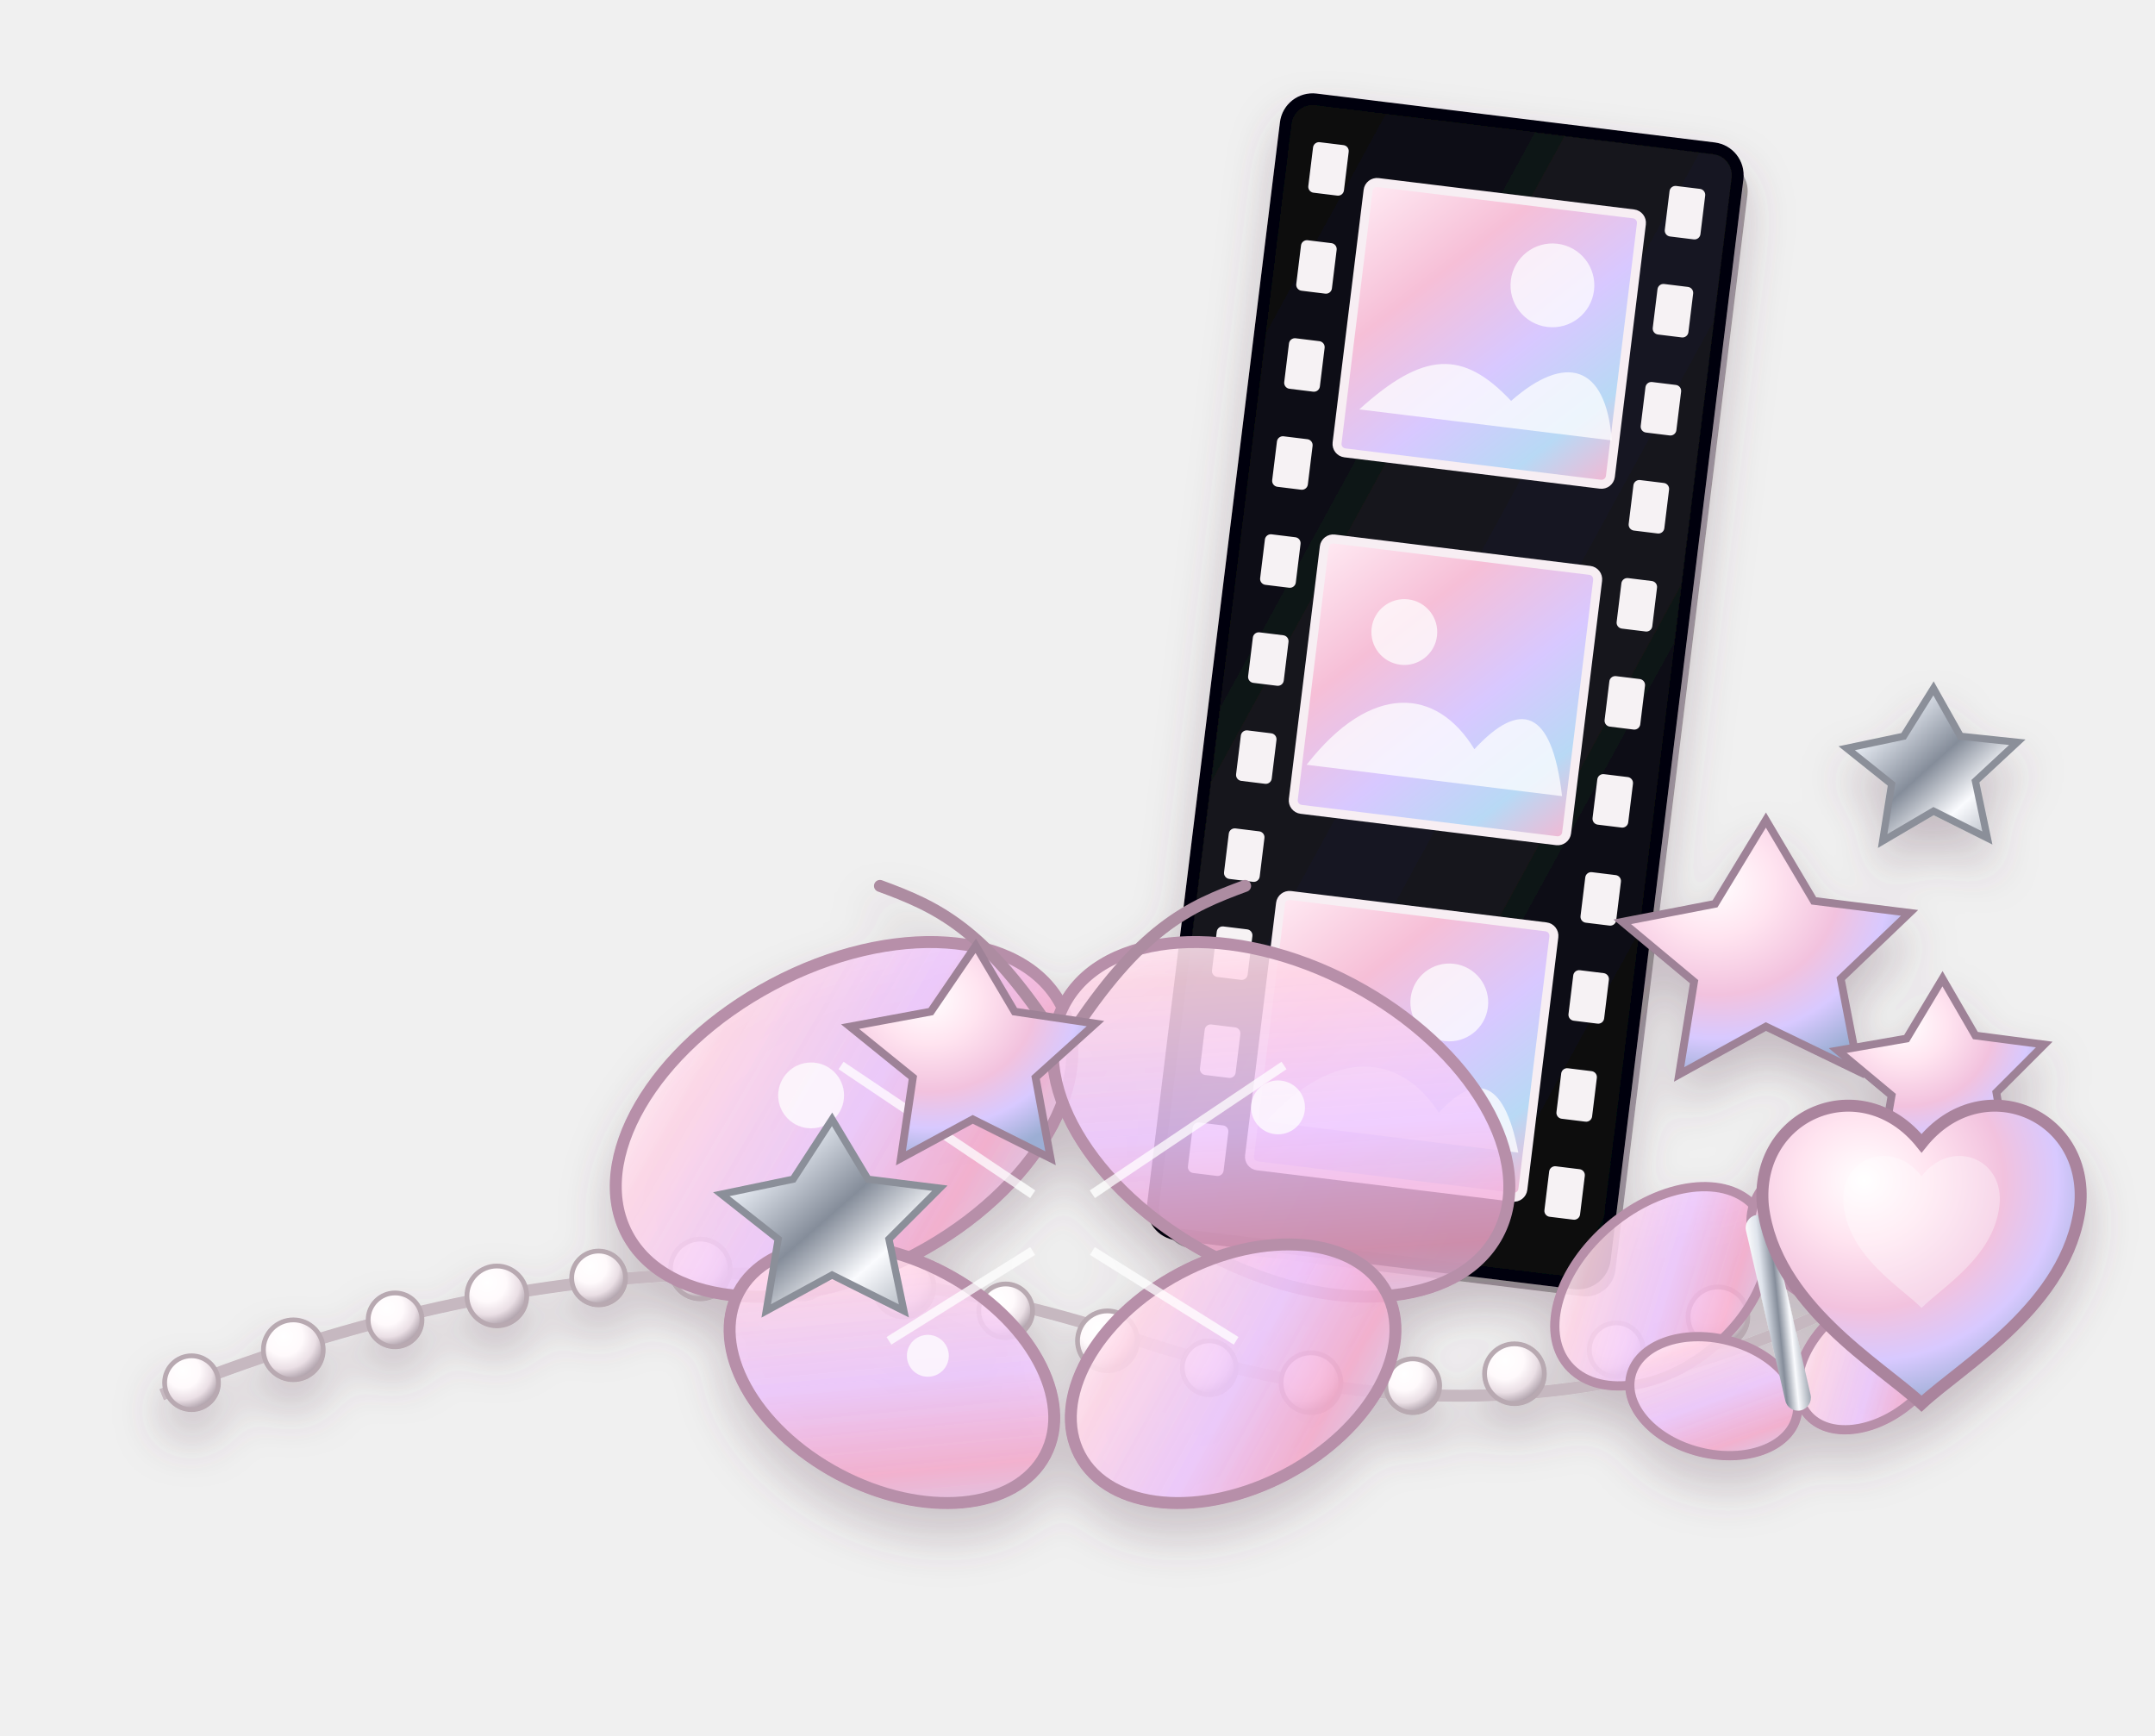
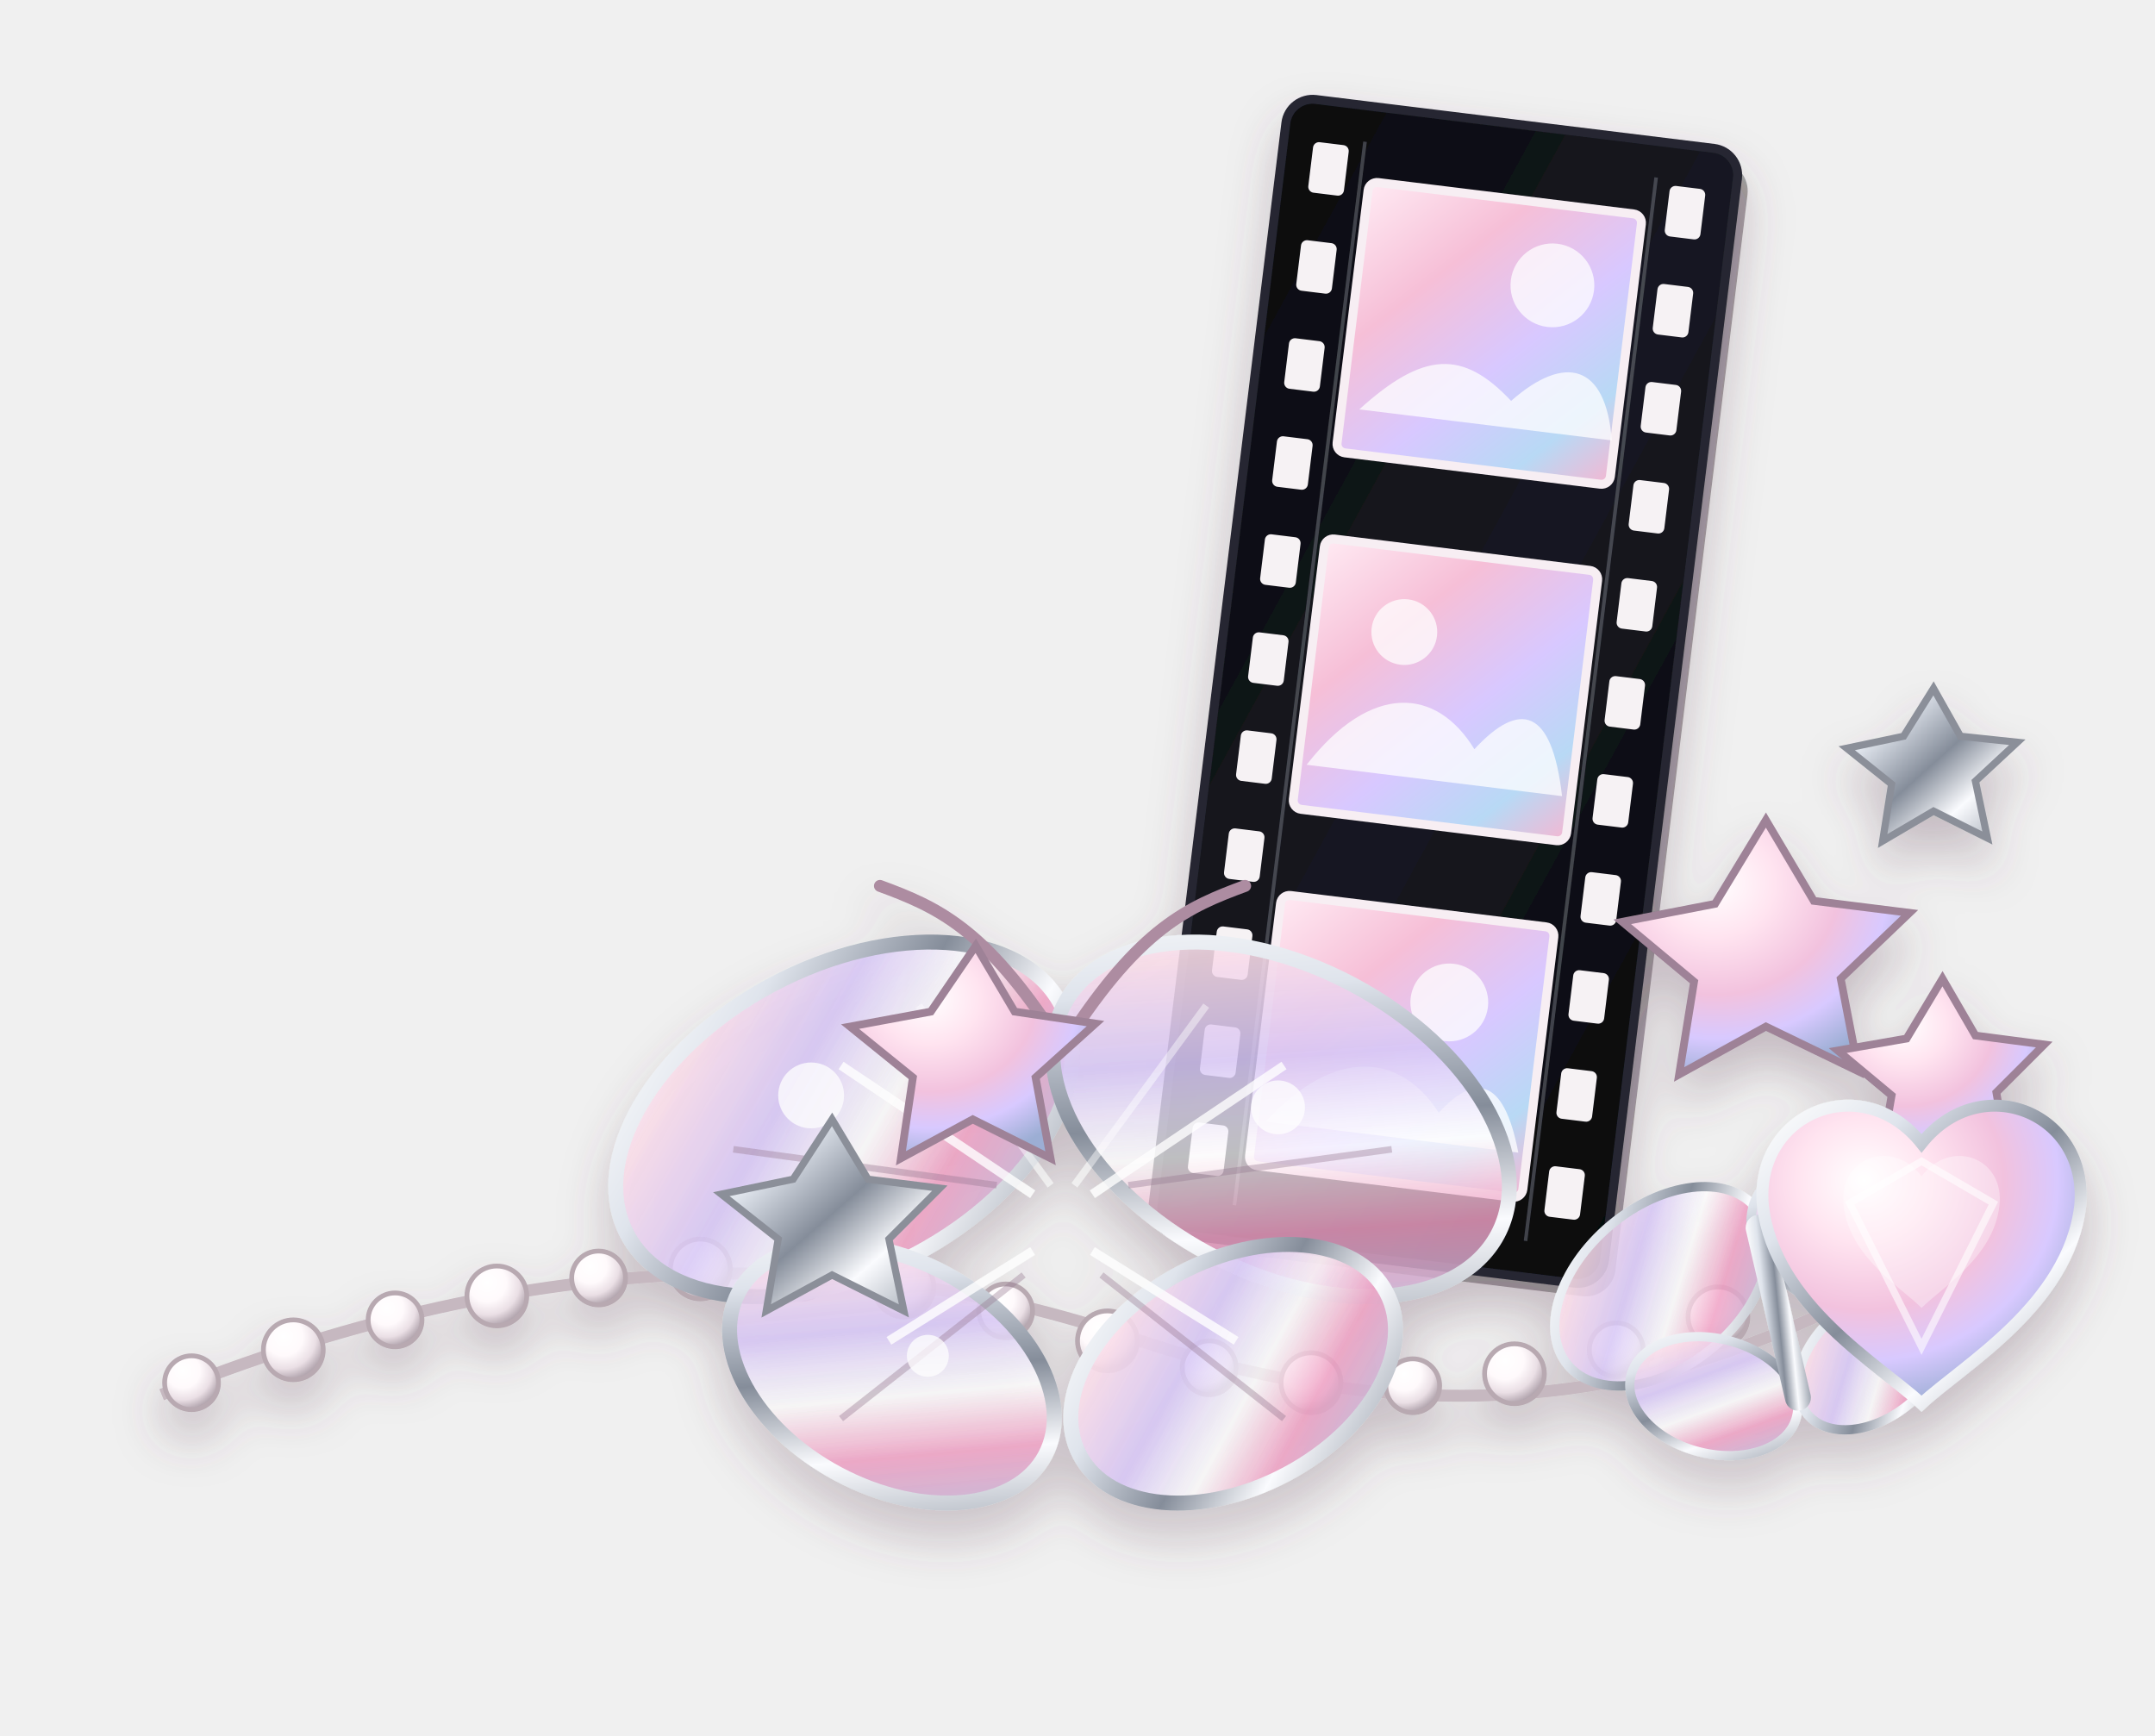
<svg xmlns="http://www.w3.org/2000/svg" viewBox="0 0 720 580">
  <defs>
    <linearGradient id="film" x1="0" y1="0" x2="1" y2="1">
      <stop stop-color="#08090d" />
      <stop offset=".52" stop-color="#181922" />
      <stop offset="1" stop-color="#050609" />
    </linearGradient>
    <linearGradient id="sky" x1="0" y1="0" x2="1" y2="1">
      <stop stop-color="#ffeaf3" />
      <stop offset=".30" stop-color="#f6bfd7" />
      <stop offset=".58" stop-color="#d8c8ff" />
      <stop offset=".82" stop-color="#b8d9f5" />
      <stop offset="1" stop-color="#f4b7d2" />
    </linearGradient>
    <linearGradient id="wing" x1="0" y1="0" x2="1" y2="1">
-       <stop stop-color="#fff" stop-opacity=".94" />
-       <stop offset=".22" stop-color="#ffd7e8" stop-opacity=".88" />
-       <stop offset=".52" stop-color="#efc8ff" stop-opacity=".84" />
-       <stop offset=".76" stop-color="#f7aacd" stop-opacity=".82" />
-       <stop offset="1" stop-color="#c8dbff" stop-opacity=".82" />
+       <stop stop-color="#fff" stop-opacity=".98" />
+       <stop offset=".18" stop-color="#f9dce9" stop-opacity=".88" />
+       <stop offset=".38" stop-color="#d7c7f5" stop-opacity=".86" />
+       <stop offset=".56" stop-color="#fff" stop-opacity=".72" />
+       <stop offset=".72" stop-color="#ef9fc3" stop-opacity=".82" />
+       <stop offset="1" stop-color="#a9c8eb" stop-opacity=".84" />
    </linearGradient>
    <linearGradient id="silver" x1="0" y1="0" x2="1" y2="1">
      <stop stop-color="#fff" />
      <stop offset=".24" stop-color="#dfe4ec" />
      <stop offset=".50" stop-color="#858d9a" />
      <stop offset=".72" stop-color="#fafbfe" />
      <stop offset="1" stop-color="#969eaa" />
    </linearGradient>
    <radialGradient id="pearl" cx=".34" cy=".28" r=".72">
      <stop offset="0" stop-color="#fff" />
      <stop offset=".44" stop-color="#fffafc" />
      <stop offset=".75" stop-color="#eadfe5" />
      <stop offset="1" stop-color="#b4a7b0" />
    </radialGradient>
    <radialGradient id="gem" cx=".32" cy=".25" r=".78">
      <stop offset="0" stop-color="#fff" />
      <stop offset=".27" stop-color="#ffe4f0" />
      <stop offset=".56" stop-color="#f2c2de" />
      <stop offset=".78" stop-color="#d8c9ff" />
      <stop offset="1" stop-color="#9caed4" />
    </radialGradient>
    <filter id="shadow" x="-25%" y="-25%" width="160%" height="170%">
      <feDropShadow dx="0" dy="9" stdDeviation="8" flood-color="#604458" flood-opacity=".30" />
    </filter>
    <filter id="soft">
      <feGaussianBlur stdDeviation="2.2" />
    </filter>
  </defs>
  <g filter="url(#shadow)">
    <path d="M54 466C173 418 281 414 378 447c95 32 188 28 286-40" fill="none" stroke="#c6b8c0" stroke-width="4" />
    <g fill="url(#pearl)" stroke="#b8a9b1" stroke-width="1.6">
      <circle cx="64" cy="462" r="9" />
      <circle cx="98" cy="451" r="10" />
      <circle cx="132" cy="441" r="9" />
      <circle cx="166" cy="433" r="10" />
      <circle cx="200" cy="427" r="9" />
      <circle cx="234" cy="424" r="10" />
      <circle cx="268" cy="425" r="9" />
      <circle cx="302" cy="430" r="10" />
      <circle cx="336" cy="438" r="9" />
      <circle cx="370" cy="448" r="10" />
      <circle cx="404" cy="457" r="9" />
      <circle cx="438" cy="462" r="10" />
      <circle cx="472" cy="463" r="9" />
      <circle cx="506" cy="459" r="10" />
      <circle cx="540" cy="451" r="9" />
      <circle cx="574" cy="440" r="10" />
      <circle cx="608" cy="426" r="9" />
      <circle cx="642" cy="410" r="10" />
    </g>
    <g transform="translate(407 40) rotate(7 76 190)">
      <rect x="4" y="4" width="152" height="382" rx="10" fill="#020306" opacity=".35" />
-       <rect x="0" y="0" width="152" height="382" rx="9" fill="url(#film)" stroke="#05060a" stroke-width="4" />
+       <rect x="0" y="0" width="152" height="382" rx="9" fill="url(#film)" stroke="#252731" stroke-width="3" />
+       <path d="M27 12V370M125 12V370" stroke="#6c6f79" stroke-width="1.2" opacity=".55" />
      <g fill="#f6f2f4">
        <rect x="10" y="14" width="12" height="17" rx="2" />
        <rect x="130" y="14" width="12" height="17" rx="2" />
        <rect x="10" y="47" width="12" height="17" rx="2" />
        <rect x="130" y="47" width="12" height="17" rx="2" />
        <rect x="10" y="80" width="12" height="17" rx="2" />
        <rect x="130" y="80" width="12" height="17" rx="2" />
        <rect x="10" y="113" width="12" height="17" rx="2" />
        <rect x="130" y="113" width="12" height="17" rx="2" />
        <rect x="10" y="146" width="12" height="17" rx="2" />
        <rect x="130" y="146" width="12" height="17" rx="2" />
        <rect x="10" y="179" width="12" height="17" rx="2" />
        <rect x="130" y="179" width="12" height="17" rx="2" />
        <rect x="10" y="212" width="12" height="17" rx="2" />
        <rect x="130" y="212" width="12" height="17" rx="2" />
        <rect x="10" y="245" width="12" height="17" rx="2" />
        <rect x="130" y="245" width="12" height="17" rx="2" />
        <rect x="10" y="278" width="12" height="17" rx="2" />
        <rect x="130" y="278" width="12" height="17" rx="2" />
        <rect x="10" y="311" width="12" height="17" rx="2" />
        <rect x="130" y="311" width="12" height="17" rx="2" />
        <rect x="10" y="344" width="12" height="17" rx="2" />
        <rect x="130" y="344" width="12" height="17" rx="2" />
      </g>
      <g fill="url(#sky)" stroke="#f7eef3" stroke-width="3">
        <rect x="30" y="25" width="92" height="91" rx="3" />
        <rect x="30" y="145" width="92" height="91" rx="3" />
        <rect x="30" y="265" width="92" height="91" rx="3" />
      </g>
      <g opacity=".74" fill="#fff">
        <circle cx="95" cy="52" r="14" />
        <path d="M36 101c19-22 32-24 50-9 16-18 30-16 35 9Z" />
        <circle cx="60" cy="173" r="11" />
        <path d="M33 221c18-30 40-31 55-12 13-18 24-17 31 12Z" />
        <circle cx="90" cy="294" r="13" />
        <path d="M34 341c20-28 42-28 57-10 10-14 20-15 28 10Z" />
      </g>
    </g>
    <g transform="translate(355 408)">
-       <g fill="url(#wing)" stroke="#b78fa9" stroke-width="4">
+       <g fill="url(#wing)" stroke="url(#silver)" stroke-width="5">
        <ellipse cx="-73" cy="-34" rx="82" ry="51" transform="rotate(-28 -73 -34)" />
        <ellipse cx="73" cy="-34" rx="82" ry="51" transform="rotate(28 73 -34)" />
        <ellipse cx="-57" cy="51" rx="58" ry="38" transform="rotate(28 -57 51)" />
        <ellipse cx="57" cy="51" rx="58" ry="38" transform="rotate(-28 57 51)" />
      </g>
      <path d="M0-69v132" stroke="url(#silver)" stroke-width="14" stroke-linecap="round" />
      <path d="M-2-61C-26-98-42-105-61-112M2-61C26-98 42-105 61-112" fill="none" stroke="#ad8ca1" stroke-width="4" stroke-linecap="round" />
-       <g fill="none" stroke="#fff" stroke-width="3" opacity=".74">
-         <path d="M-74-52l64 43M74-52L10-9M-58 40l48-30M58 40L10 10" />
+       <g fill="none" opacity=".78">
+         <path d="M-74-52l64 43M74-52L10-9M-58 40l48-30M58 40L10 10" stroke="#fff" stroke-width="3" />
+         <path d="M-110-24L-22-12M110-24L22-12M-74 66L-13 18M74 66L13 18" stroke="#94788e" stroke-width="2.2" opacity=".48" />
+         <path d="M-48-72L-4-12M48-72L4-12" stroke="#fff" stroke-width="2.4" opacity=".56" />
      </g>
      <g fill="#fff" opacity=".74">
        <circle cx="-84" cy="-42" r="11" />
        <circle cx="72" cy="-38" r="9" />
        <circle cx="-45" cy="45" r="7" />
      </g>
    </g>
    <g transform="translate(594 438) scale(.62) rotate(-13)">
-       <g fill="url(#wing)" stroke="#b78fa9" stroke-width="5">
+       <g fill="url(#wing)" stroke="url(#silver)" stroke-width="5">
        <ellipse cx="-58" cy="-27" rx="66" ry="43" transform="rotate(-27 -58 -27)" />
        <ellipse cx="58" cy="-27" rx="66" ry="43" transform="rotate(27 58 -27)" />
        <ellipse cx="-44" cy="37" rx="46" ry="31" transform="rotate(27 -44 37)" />
        <ellipse cx="44" cy="37" rx="46" ry="31" transform="rotate(-27 44 37)" />
      </g>
      <rect x="-7" y="-53" width="14" height="108" rx="7" fill="url(#silver)" />
    </g>
    <g fill="url(#gem)" stroke="#9e8297" stroke-width="2.6">
      <path d="M590 274l16 27 32 4-23 22 6 31-31-15-29 16 5-31-24-20 31-6Z" />
      <path d="M649 327l11 19 23 3-16 16 4 23-22-11-21 12 4-23-18-15 23-4Z" />
      <path d="M326 316l13 22 27 4-20 18 5 27-26-13-24 13 4-27-21-17 27-5Z" />
    </g>
    <g fill="url(#silver)" stroke="#8b8f99" stroke-width="2.4">
      <path d="M278 374l12 20 24 3-17 17 5 24-24-12-22 12 4-24-19-15 24-5Z" />
      <path d="M646 230l9 16 19 2-14 13 4 19-18-9-17 10 3-19-15-12 19-4Z" />
    </g>
-     <path d="M642 382c-20-25-56-10-53 21 4 33 39 53 53 66 14-13 49-33 53-66 3-31-33-46-53-21Z" fill="url(#gem)" stroke="#aa849d" stroke-width="4" />
+     <path d="M642 382c-20-25-56-10-53 21 4 33 39 53 53 66 14-13 49-33 53-66 3-31-33-46-53-21Z" fill="url(#gem)" stroke="url(#silver)" stroke-width="4" />
+     <path d="M618 402L642 450L666 402L642 388Z" fill="none" stroke="#fff" stroke-width="2.4" opacity=".58" />
    <path d="M642 393c-10-13-28-6-26 10 2 17 19 27 26 34 7-7 24-17 26-34 2-16-16-23-26-10Z" fill="#fff" opacity=".34" />
  </g>
</svg>
